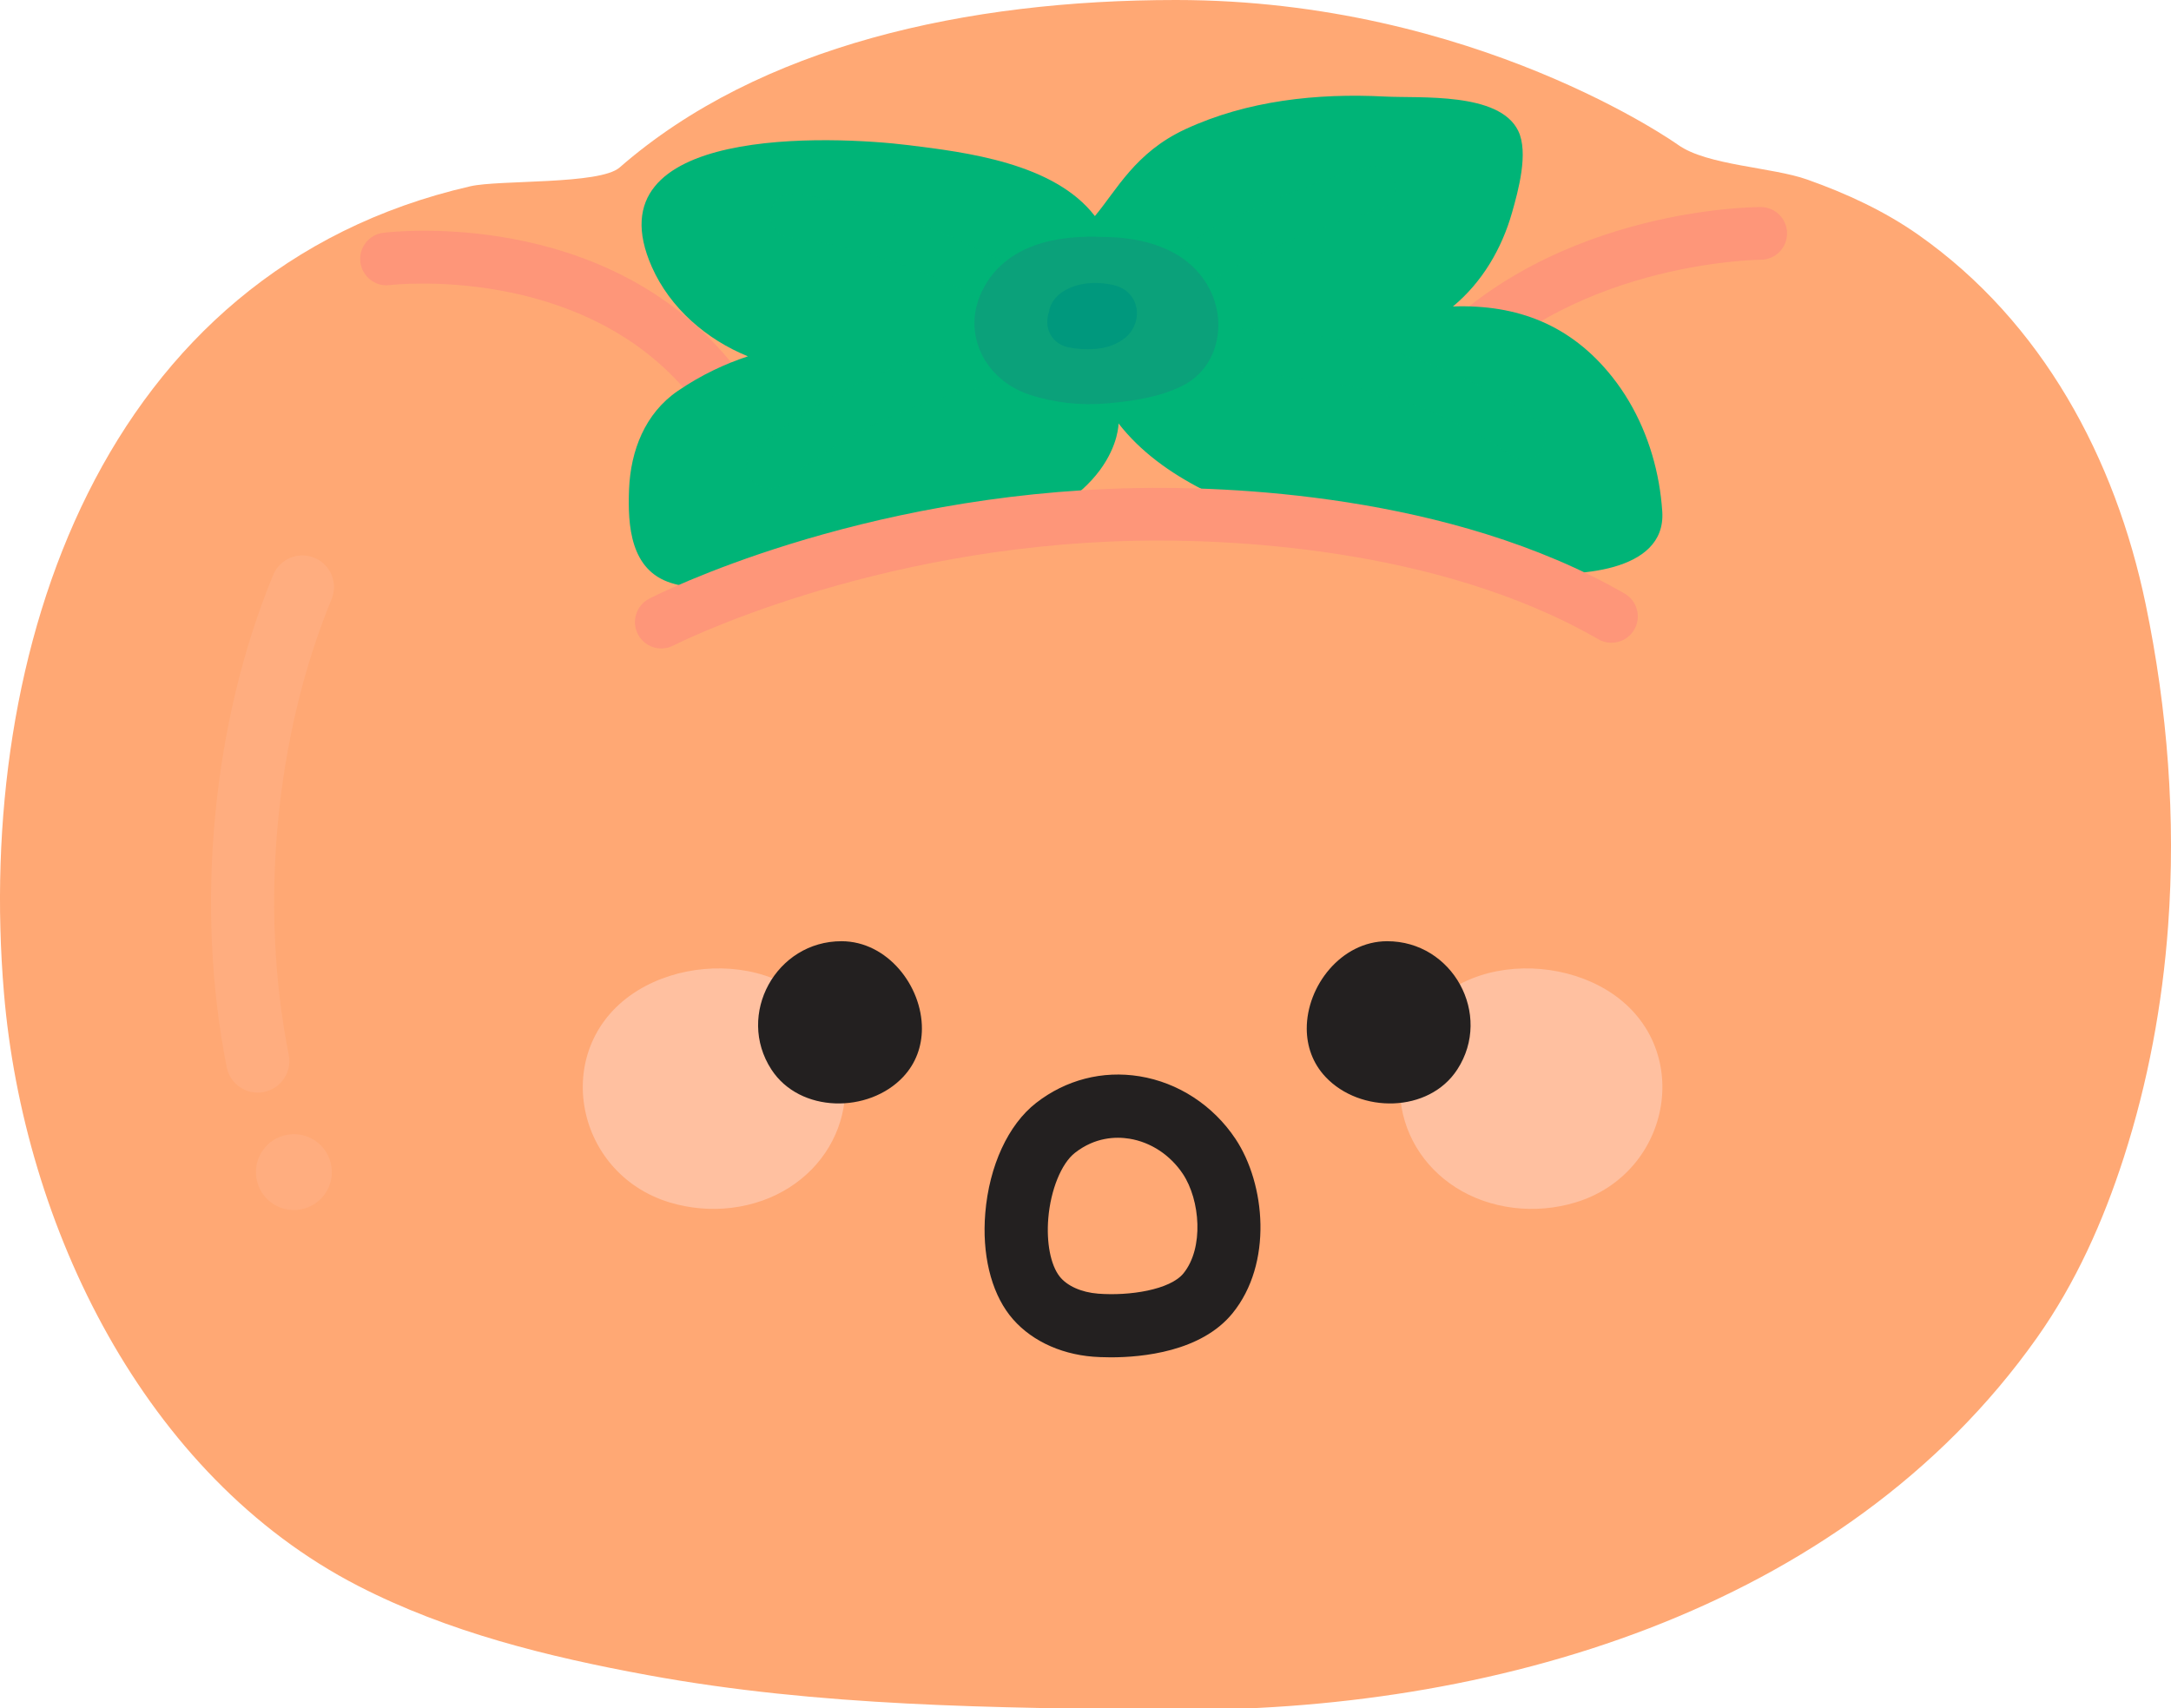
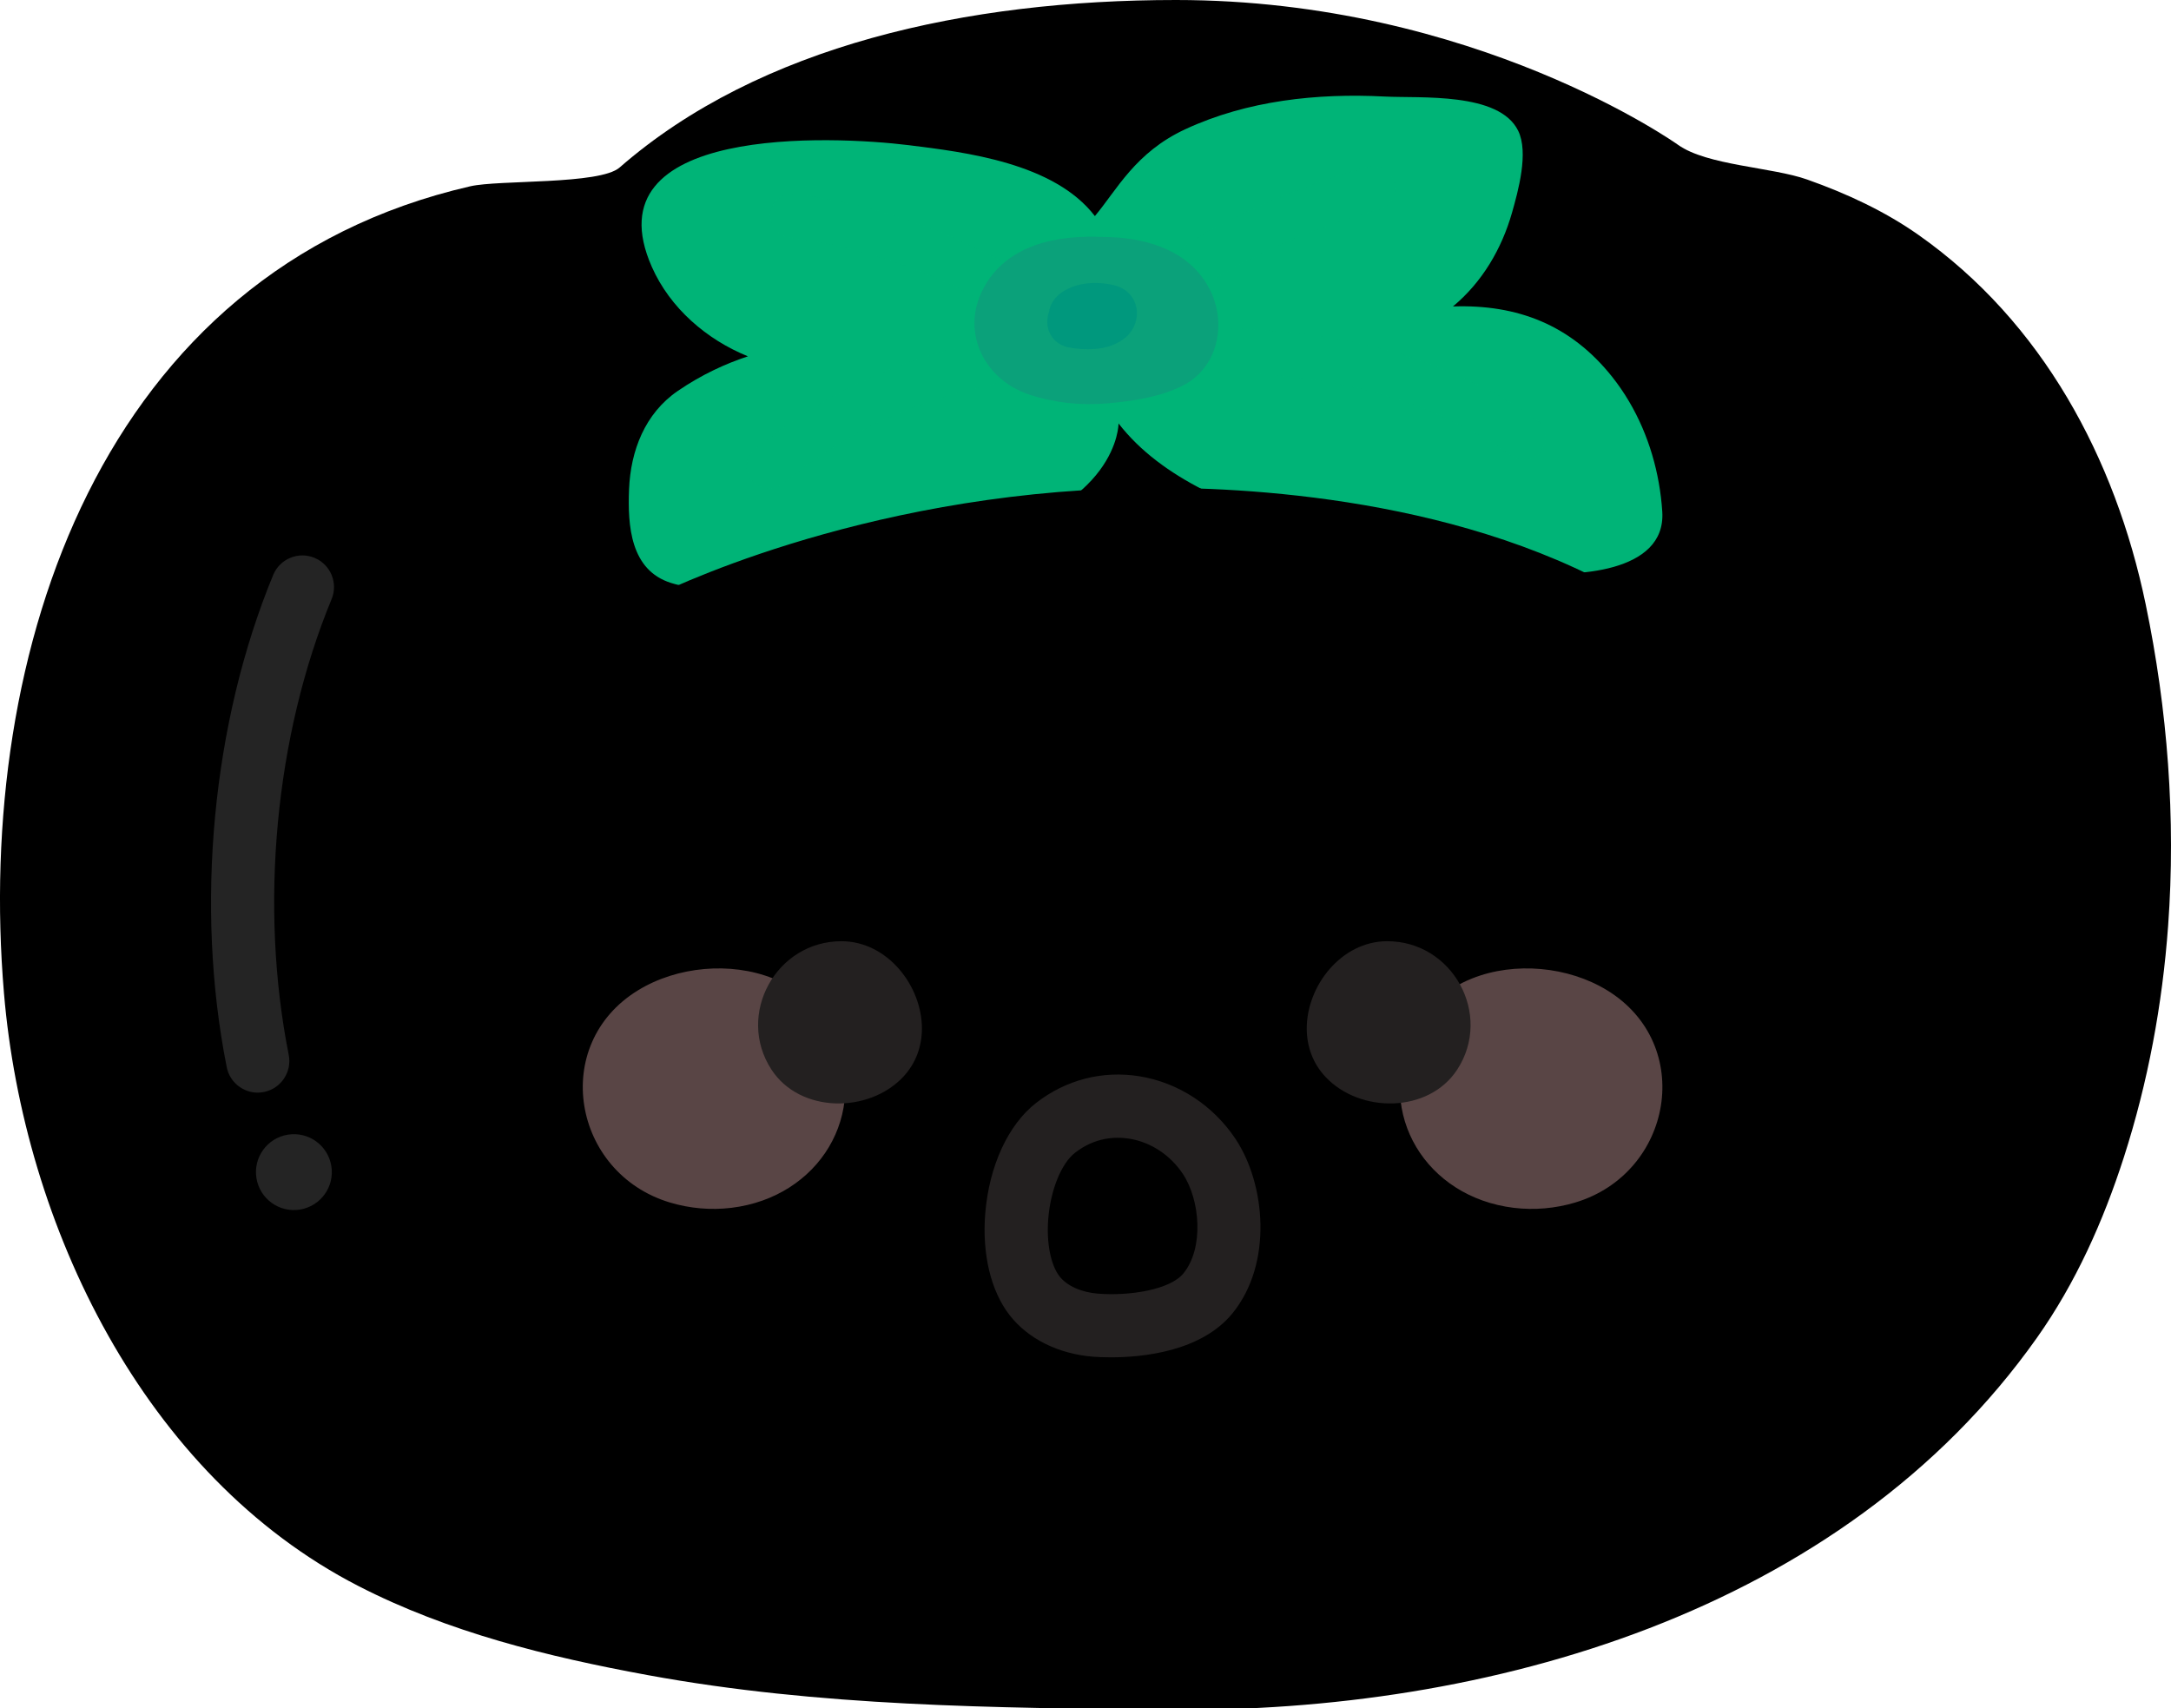
<svg xmlns="http://www.w3.org/2000/svg" width="206" height="162" version="1.1">
  <defs>
    <clipPath id="clip_51">
      <path id="svg_1" d="m-75.147,-100.266l360,0l0,360l-360,0l0,-360z" />
    </clipPath>
    <clipPath id="clip_52">
      <path id="svg_2" d="m110.285,28.298l22.117,0l0,-12.522l-22.117,0l0,12.522z" />
    </clipPath>
    <clipPath id="clip_53">
      <path id="svg_3" d="m70.852,46.356l24.604,0l0,-13.884l-24.604,0l0,13.884z" />
    </clipPath>
    <clipPath id="clip_54">
      <path id="svg_4" d="m73.073,28.587l22.857,0l0,-10.198l-22.857,0l0,10.198z" />
    </clipPath>
    <clipPath id="clip_55">
      <path id="svg_5" d="m107.707,43.613l38.952,0l0,-12.467l-38.952,0l0,12.467z" />
    </clipPath>
    <clipPath id="clip_56">
      <path id="svg_6" d="m20.023,103.685l11.67,0l0,-50.978l-11.67,0l0,50.978z" />
    </clipPath>
    <clipPath id="clip_57">
      <path id="svg_7" d="m24.286,114.829l7.202,0l0,-7.201l-7.202,0l0,7.201z" />
    </clipPath>
  </defs>
  <g>
    <g id="svg_8">
      <g id="svg_9">
        <g id="svg_10" clip-path="url(#clip_51)">
-           <path id="svg_11" fill="#ffa874" d="m205.727,87.855c0.743,-10.199 -0.054,-20.54 -2.133,-30.528c-2.882,-13.849 -9.804,-26.761 -21.541,-35.025c-3.239,-2.28 -6.846,-3.943 -10.568,-5.263c-3.332,-1.183 -9.513,-1.333 -12.259,-3.295c-0.003,-0.002 -19.242,-13.744 -47.644,-13.744c-19.805,0 -39.515,4.306 -52.792,15.897c-1.882,1.644 -11.417,1.15 -14.167,1.781c-35.018,8.038 -46.99,44.122 -44.246,76.574c1.865,22.04 13.282,45.786 33.612,56.244c8.551,4.399 18.011,6.726 27.47,8.463c16.286,2.992 32.884,3.107 49.385,3.286c30.279,0.328 63.972,-9.184 82.443,-35.307c3.669,-5.19 6.292,-11.065 8.239,-17.116c2.291,-7.119 3.658,-14.505 4.201,-21.967" />
-           <path id="svg_12" fill="#fe9679" d="m67.358,38.374c-0.721,0 -1.437,-0.311 -1.931,-0.911c-10.308,-12.518 -28.262,-10.433 -28.44,-10.41c-1.369,0.175 -2.62,-0.8 -2.791,-2.17c-0.172,-1.37 0.8,-2.62 2.17,-2.791c0.849,-0.108 20.883,-2.427 32.921,12.193c0.878,1.066 0.725,2.641 -0.341,3.519c-0.465,0.383 -1.028,0.57 -1.588,0.57" />
-           <path id="svg_13" fill="#fe9679" d="m135.987,38.374c-0.56,0 -1.122,-0.187 -1.588,-0.57c-1.066,-0.877 -1.219,-2.453 -0.341,-3.519c11.914,-14.471 32.157,-14.637 33.012,-14.637c1.381,0 2.5,1.12 2.5,2.5c0,1.38 -1.119,2.499 -2.499,2.5c-0.288,0.002 -18.79,0.23 -29.153,12.815c-0.494,0.6 -1.21,0.911 -1.931,0.911" />
+           <path id="svg_11" fill="current" d="m205.727,87.855c0.743,-10.199 -0.054,-20.54 -2.133,-30.528c-2.882,-13.849 -9.804,-26.761 -21.541,-35.025c-3.239,-2.28 -6.846,-3.943 -10.568,-5.263c-3.332,-1.183 -9.513,-1.333 -12.259,-3.295c-0.003,-0.002 -19.242,-13.744 -47.644,-13.744c-19.805,0 -39.515,4.306 -52.792,15.897c-1.882,1.644 -11.417,1.15 -14.167,1.781c-35.018,8.038 -46.99,44.122 -44.246,76.574c1.865,22.04 13.282,45.786 33.612,56.244c8.551,4.399 18.011,6.726 27.47,8.463c16.286,2.992 32.884,3.107 49.385,3.286c30.279,0.328 63.972,-9.184 82.443,-35.307c3.669,-5.19 6.292,-11.065 8.239,-17.116c2.291,-7.119 3.658,-14.505 4.201,-21.967" />
+           <path id="svg_12" fill="current" d="m67.358,38.374c-0.721,0 -1.437,-0.311 -1.931,-0.911c-10.308,-12.518 -28.262,-10.433 -28.44,-10.41c-1.369,0.175 -2.62,-0.8 -2.791,-2.17c-0.172,-1.37 0.8,-2.62 2.17,-2.791c0.849,-0.108 20.883,-2.427 32.921,12.193c0.878,1.066 0.725,2.641 -0.341,3.519c-0.465,0.383 -1.028,0.57 -1.588,0.57" />
+           <path id="svg_13" fill="current" d="m135.987,38.374c-0.56,0 -1.122,-0.187 -1.588,-0.57c-1.066,-0.877 -1.219,-2.453 -0.341,-3.519c11.914,-14.471 32.157,-14.637 33.012,-14.637c1.381,0 2.5,1.12 2.5,2.5c0,1.38 -1.119,2.499 -2.499,2.5c-0.288,0.002 -18.79,0.23 -29.153,12.815c-0.494,0.6 -1.21,0.911 -1.931,0.911" />
          <path id="svg_14" fill="#00b477" d="m154.574,38.09c-0.477,-0.808 -1.008,-1.583 -1.592,-2.32c-3.92,-4.944 -9.014,-6.903 -15.118,-6.688c2.767,-2.296 4.625,-5.455 5.604,-8.89c0.588,-2.07 1.604,-5.718 0.585,-7.789c-1.813,-3.685 -9.272,-3.066 -12.664,-3.242c-6.408,-0.333 -13.046,0.376 -18.92,3.102c-4.753,2.205 -6.503,5.774 -8.579,8.242c-3.869,-5.046 -12.289,-6.062 -17.658,-6.728c-7.213,-0.892 -30.363,-1.96 -24.379,11.554c1.732,3.909 5.193,6.893 9.115,8.482c-2.113,0.696 -4.382,1.73 -6.656,3.286c-3.113,2.131 -4.476,5.671 -4.623,9.333c-0.138,3.452 0.126,7.679 3.992,8.889c3.861,1.208 8.468,-0.107 12.321,-0.793c5.24,-0.932 10.466,-1.955 15.669,-3.08c14.523,-3.14 14.464,-11.266 14.464,-11.265c4.161,5.365 11.291,8.059 17.573,9.955c7.022,2.117 14.311,3.347 21.591,4.165c3.869,0.434 12.81,0.139 12.429,-5.748c-0.238,-3.668 -1.288,-7.308 -3.154,-10.465" />
          <g id="svg_15" opacity="0.4">
            <g id="svg_16" clip-path="url(#clip_52)">
              <path id="svg_17" fill="#00b477" d="m112.369,28.297c-0.508,0 -1.017,-0.185 -1.417,-0.557c-0.844,-0.783 -0.893,-2.1 -0.109,-2.943c1.446,-1.558 3.249,-2.564 4.826,-3.386c4.483,-2.333 9.223,-4.204 14.091,-5.559c1.108,-0.308 2.256,0.34 2.565,1.448c0.309,1.108 -0.34,2.257 -1.448,2.565c-4.588,1.278 -9.058,3.041 -13.284,5.242c-1.268,0.66 -2.703,1.454 -3.698,2.524c-0.41,0.442 -0.967,0.666 -1.526,0.666" />
            </g>
          </g>
          <g id="svg_18" opacity="0.4">
            <g id="svg_19" clip-path="url(#clip_53)">
              <path id="svg_20" fill="#00b477" d="m72.936,46.356c-0.602,0 -1.198,-0.259 -1.61,-0.761c-0.731,-0.888 -0.602,-2.201 0.287,-2.931c6.155,-5.06 13.537,-8.571 21.346,-10.152c1.13,-0.222 2.227,0.501 2.456,1.629c0.227,1.127 -0.501,2.227 -1.629,2.455c-7.144,1.446 -13.897,4.657 -19.529,9.286c-0.386,0.319 -0.855,0.474 -1.321,0.474" />
            </g>
          </g>
          <g id="svg_21" opacity="0.4">
            <g id="svg_22" clip-path="url(#clip_54)">
              <path id="svg_23" fill="#00b477" d="m93.845,28.586c-0.334,0 -0.672,-0.08 -0.986,-0.25c-5.609,-3.023 -11.655,-4.975 -17.972,-5.8c-1.141,-0.149 -1.945,-1.194 -1.796,-2.335c0.149,-1.141 1.192,-1.943 2.335,-1.796c6.823,0.891 13.354,2.999 19.409,6.265c1.013,0.546 1.392,1.809 0.845,2.821c-0.376,0.699 -1.094,1.095 -1.835,1.095" />
            </g>
          </g>
          <g id="svg_24" opacity="0.4">
            <g id="svg_25" clip-path="url(#clip_55)">
              <path id="svg_26" fill="#00b477" d="m144.574,43.613c-0.417,0 -0.838,-0.125 -1.203,-0.385c-8.401,-5.961 -19.346,-8.512 -33.476,-7.798c-1.14,0.057 -2.128,-0.824 -2.185,-1.974c-0.059,-1.15 0.826,-2.128 1.974,-2.186c15.094,-0.768 26.904,2.036 36.097,8.562c0.939,0.665 1.159,1.966 0.493,2.903c-0.405,0.572 -1.048,0.878 -1.7,0.878" />
            </g>
          </g>
          <path id="svg_27" fill="#0ba17a" d="m114.454,26.868c-2.059,-3.311 -6.042,-4.37 -9.771,-4.381c-4.396,-0.211 -9.267,0.718 -11.443,5.021c-2.078,4.112 0.218,8.537 4.405,9.93c2.354,0.784 4.883,1.055 7.352,0.844c2.405,-0.205 5.034,-0.576 7.212,-1.678c3.419,-1.727 4.247,-6.013 2.52,-9.258c-0.088,-0.165 -0.179,-0.324 -0.275,-0.478" />
          <path id="svg_28" fill="#00987d" d="m107.769,28.944c-0.195,-0.646 -0.633,-1.227 -1.229,-1.553c-0.433,-0.236 -0.908,-0.369 -1.393,-0.441c-1.017,-0.152 -2.033,-0.141 -3.03,0.149c-1.121,0.326 -2.226,1.069 -2.54,2.26c-0.021,0.08 -0.027,0.161 -0.04,0.242c-0.05,0.132 -0.088,0.269 -0.113,0.409c-0.14,0.812 0.022,1.579 0.586,2.198c0.349,0.382 0.878,0.657 1.385,0.757c0.795,0.155 1.679,0.215 2.488,0.151c1.094,-0.086 2.085,-0.392 2.936,-1.107c0.86,-0.723 1.279,-1.978 0.95,-3.065" />
-           <path id="svg_29" fill="#fe9679" d="m62.75,61.535c-0.907,0 -1.781,-0.495 -2.225,-1.357c-0.631,-1.228 -0.148,-2.736 1.079,-3.367c0.791,-0.407 19.657,-9.962 46.03,-10.493c8.48,-0.183 29.956,0.455 46.522,10.009c1.197,0.69 1.607,2.219 0.917,3.415c-0.69,1.196 -2.219,1.606 -3.415,0.917c-15.477,-8.927 -35.871,-9.509 -43.923,-9.343c-25.227,0.51 -43.66,9.847 -43.843,9.941c-0.367,0.188 -0.757,0.278 -1.142,0.278" />
+           <path id="svg_29" fill="current" d="m62.75,61.535c-0.907,0 -1.781,-0.495 -2.225,-1.357c-0.631,-1.228 -0.148,-2.736 1.079,-3.367c0.791,-0.407 19.657,-9.962 46.03,-10.493c8.48,-0.183 29.956,0.455 46.522,10.009c1.197,0.69 1.607,2.219 0.917,3.415c-0.69,1.196 -2.219,1.606 -3.415,0.917c-15.477,-8.927 -35.871,-9.509 -43.923,-9.343c-25.227,0.51 -43.66,9.847 -43.843,9.941c-0.367,0.188 -0.757,0.278 -1.142,0.278" />
          <g id="svg_30" opacity="0.4">
            <g id="svg_31" clip-path="url(#clip_56)">
-               <path id="svg_32" fill="#ffb58f" d="m24.452,103.685c-1.402,0 -2.656,-0.988 -2.939,-2.416c-3.028,-15.233 -1.38,-32.694 4.408,-46.707c0.632,-1.531 2.385,-2.261 3.918,-1.627c1.531,0.632 2.259,2.387 1.627,3.918c-5.354,12.961 -6.874,29.128 -4.069,43.246c0.324,1.625 -0.732,3.204 -2.357,3.527c-0.197,0.039 -0.395,0.059 -0.588,0.059" />
+               <path id="svg_32" fill="rgba(255,255,255,0.349)" d="m24.452,103.685c-1.402,0 -2.656,-0.988 -2.939,-2.416c-3.028,-15.233 -1.38,-32.694 4.408,-46.707c0.632,-1.531 2.385,-2.261 3.918,-1.627c1.531,0.632 2.259,2.387 1.627,3.918c-5.354,12.961 -6.874,29.128 -4.069,43.246c0.324,1.625 -0.732,3.204 -2.357,3.527c-0.197,0.039 -0.395,0.059 -0.588,0.059" />
            </g>
          </g>
          <g id="svg_33" opacity="0.4">
            <g id="svg_34" clip-path="url(#clip_57)">
-               <path id="svg_35" fill="#ffb58f" d="m31.439,110.649c0.32,1.962 -1.011,3.813 -2.974,4.133c-1.962,0.319 -3.812,-1.012 -4.132,-2.975c-0.32,-1.962 1.011,-3.812 2.974,-4.132c1.962,-0.32 3.813,1.011 4.132,2.974" />
+               <path id="svg_35" fill="rgba(255,255,255,0.349)" d="m31.439,110.649c0.32,1.962 -1.011,3.813 -2.974,4.133c-1.962,0.319 -3.812,-1.012 -4.132,-2.975c-0.32,-1.962 1.011,-3.812 2.974,-4.132c1.962,-0.32 3.813,1.011 4.132,2.974" />
            </g>
          </g>
-           <path id="svg_36" fill="#ffc0a0" d="m73.36,92.853c-4.055,-1.62 -9.125,-1.141 -12.818,1.121c-8.391,5.139 -6.219,17.356 3.02,20.136c1.886,0.567 3.885,0.743 5.84,0.506c8.301,-1.007 13.144,-8.882 9.668,-16.463c-1.183,-2.578 -3.261,-4.321 -5.71,-5.3" />
-           <path id="svg_37" fill="#ffc0a0" d="m133.968,98.153c-3.476,7.581 1.367,15.456 9.668,16.463c1.955,0.237 3.954,0.061 5.84,-0.506c9.239,-2.78 11.411,-14.997 3.02,-20.136c-3.693,-2.261 -8.763,-2.741 -12.818,-1.121c-2.449,0.979 -4.527,2.722 -5.71,5.3" />
+           <path id="svg_36" fill="rgba(255,198,198,0.349)" d="m73.36,92.853c-4.055,-1.62 -9.125,-1.141 -12.818,1.121c-8.391,5.139 -6.219,17.356 3.02,20.136c1.886,0.567 3.885,0.743 5.84,0.506c8.301,-1.007 13.144,-8.882 9.668,-16.463c-1.183,-2.578 -3.261,-4.321 -5.71,-5.3" />
+           <path id="svg_37" fill="rgba(255,198,198,0.349)" d="m133.968,98.153c-3.476,7.581 1.367,15.456 9.668,16.463c1.955,0.237 3.954,0.061 5.84,-0.506c9.239,-2.78 11.411,-14.997 3.02,-20.136c-3.693,-2.261 -8.763,-2.741 -12.818,-1.121c-2.449,0.979 -4.527,2.722 -5.71,5.3" />
          <path id="svg_38" fill="#232020" d="m79.543,97.041c0,0 0,0.001 -0.001,0.001c0.005,-0.003 0.009,-0.006 0.013,-0.009l-0.001,0c-0.003,0.003 -0.007,0.005 -0.011,0.008" />
          <path id="svg_39" fill="#232020" d="m87.478,97.632c0.02,-4.075 -3.277,-8.302 -7.612,-8.315c-6.23,-0.019 -10.053,6.961 -6.674,12.169c2.699,4.159 9.227,4.191 12.506,0.706c1.228,-1.307 1.772,-2.921 1.78,-4.56" />
          <path id="svg_40" fill="#232020" d="m125.774,102.192c3.277,3.485 9.807,3.453 12.506,-0.706c3.379,-5.207 -0.445,-12.188 -6.675,-12.169c-4.334,0.014 -7.631,4.24 -7.611,8.315c0.008,1.639 0.551,3.253 1.78,4.56" />
          <path id="svg_41" fill="#232020" d="m99.469,115.612c-0.19,2.306 0.219,4.416 1.068,5.509c0.703,0.905 2.072,1.518 3.661,1.641c2.974,0.233 6.825,-0.365 8.095,-1.924c1.961,-2.408 1.589,-6.97 -0.055,-9.44c-1.196,-1.795 -3.044,-3.013 -5.073,-3.342c-1.304,-0.208 -3.255,-0.149 -5.165,1.34c-1.288,1.004 -2.305,3.502 -2.531,6.216m5.937,13.192c-0.766,0 -1.354,-0.035 -1.672,-0.059c-3.293,-0.256 -6.185,-1.693 -7.933,-3.941c-1.788,-2.299 -2.631,-5.83 -2.311,-9.688c0.372,-4.482 2.174,-8.389 4.821,-10.452c2.821,-2.199 6.304,-3.098 9.814,-2.53c3.671,0.595 6.99,2.76 9.107,5.94c2.854,4.287 3.556,11.836 -0.287,16.554c-2.979,3.654 -8.582,4.176 -11.539,4.176" />
        </g>
      </g>
    </g>
  </g>
</svg>
